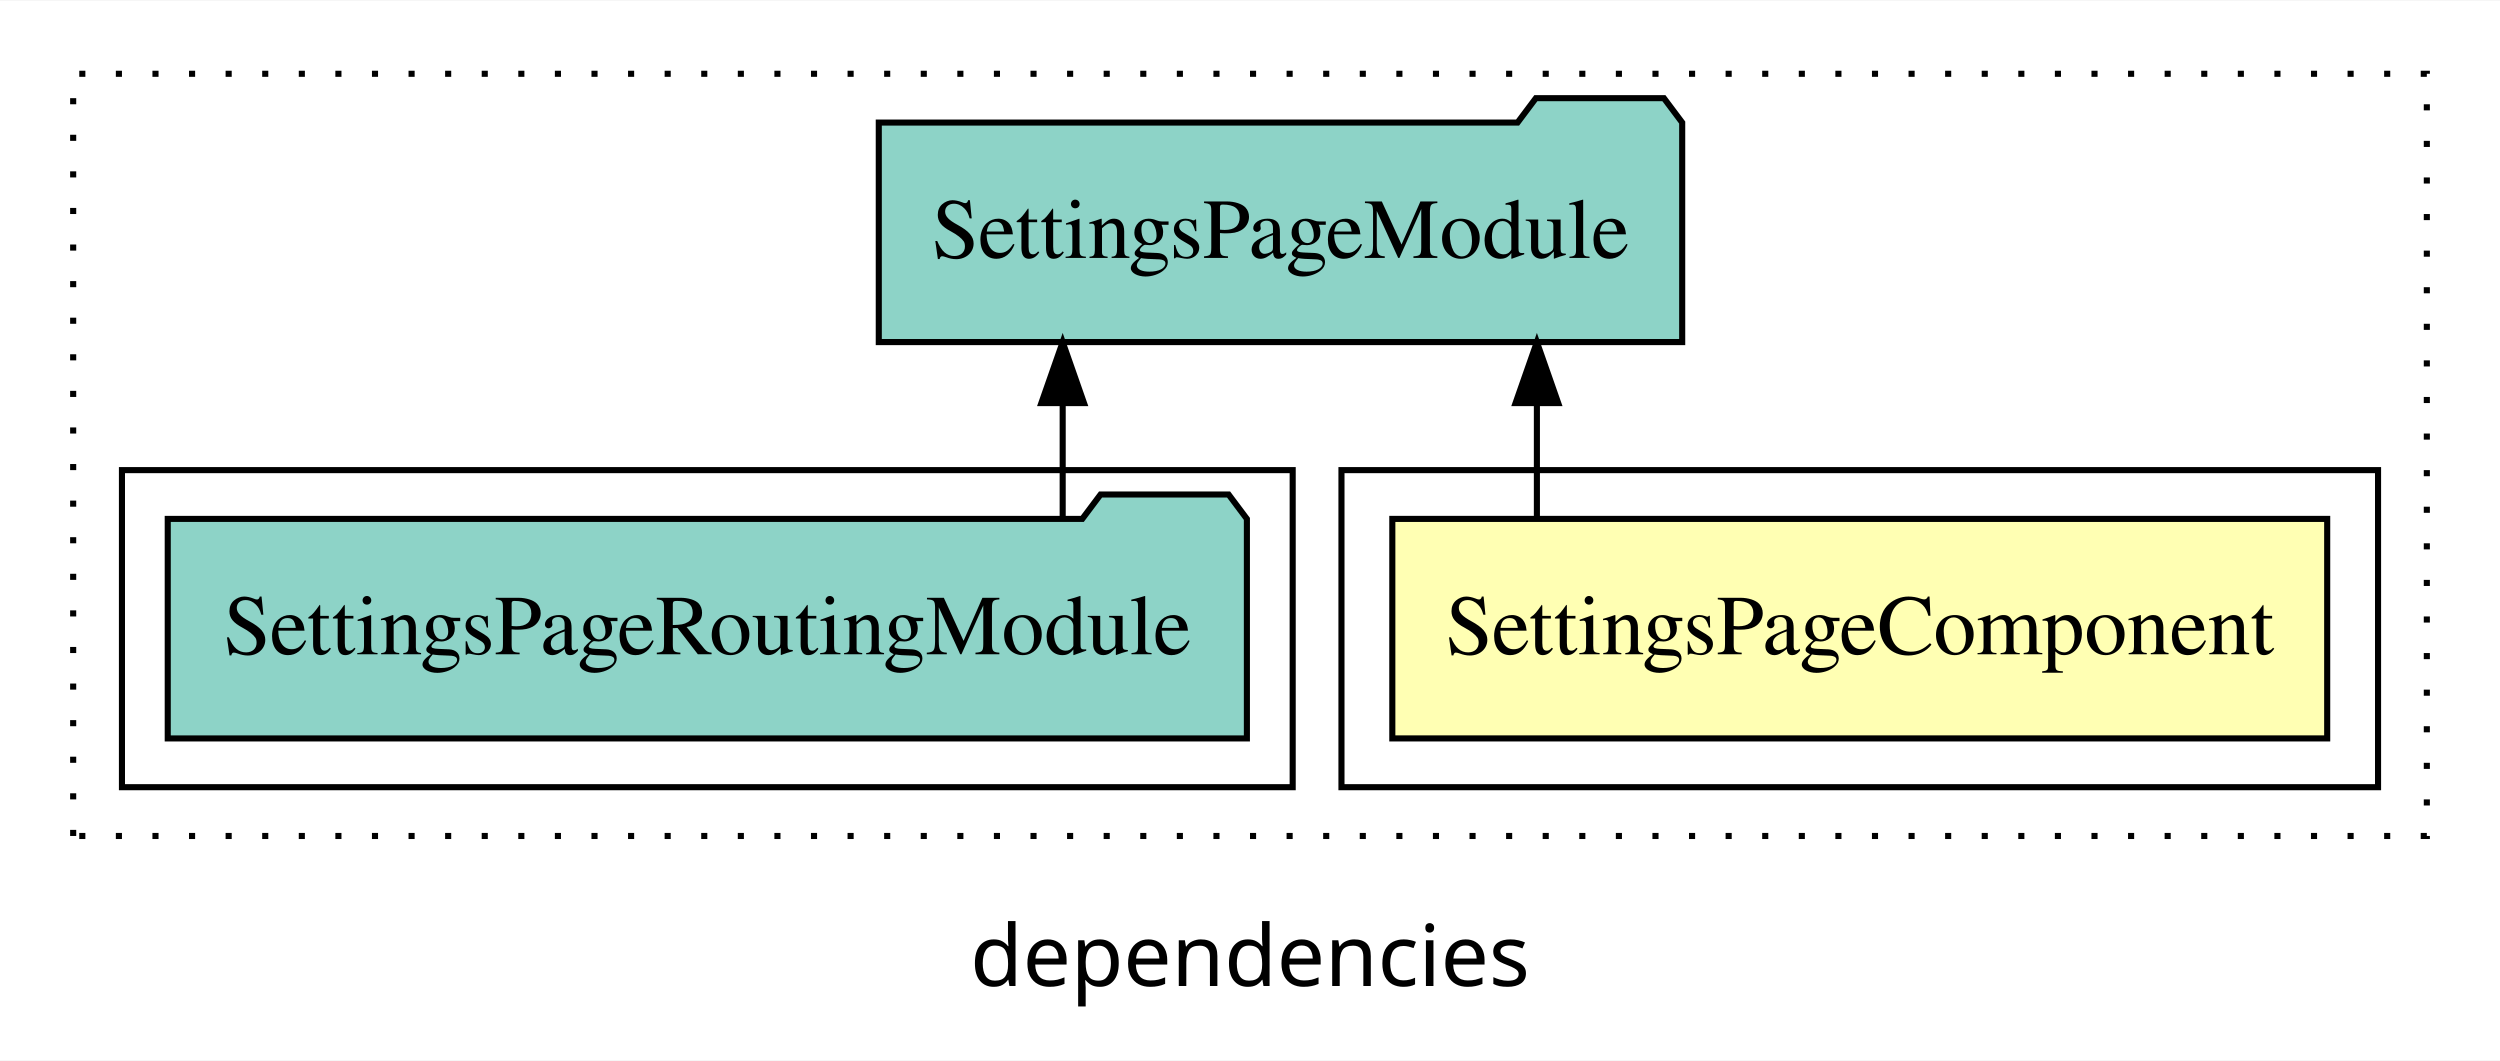
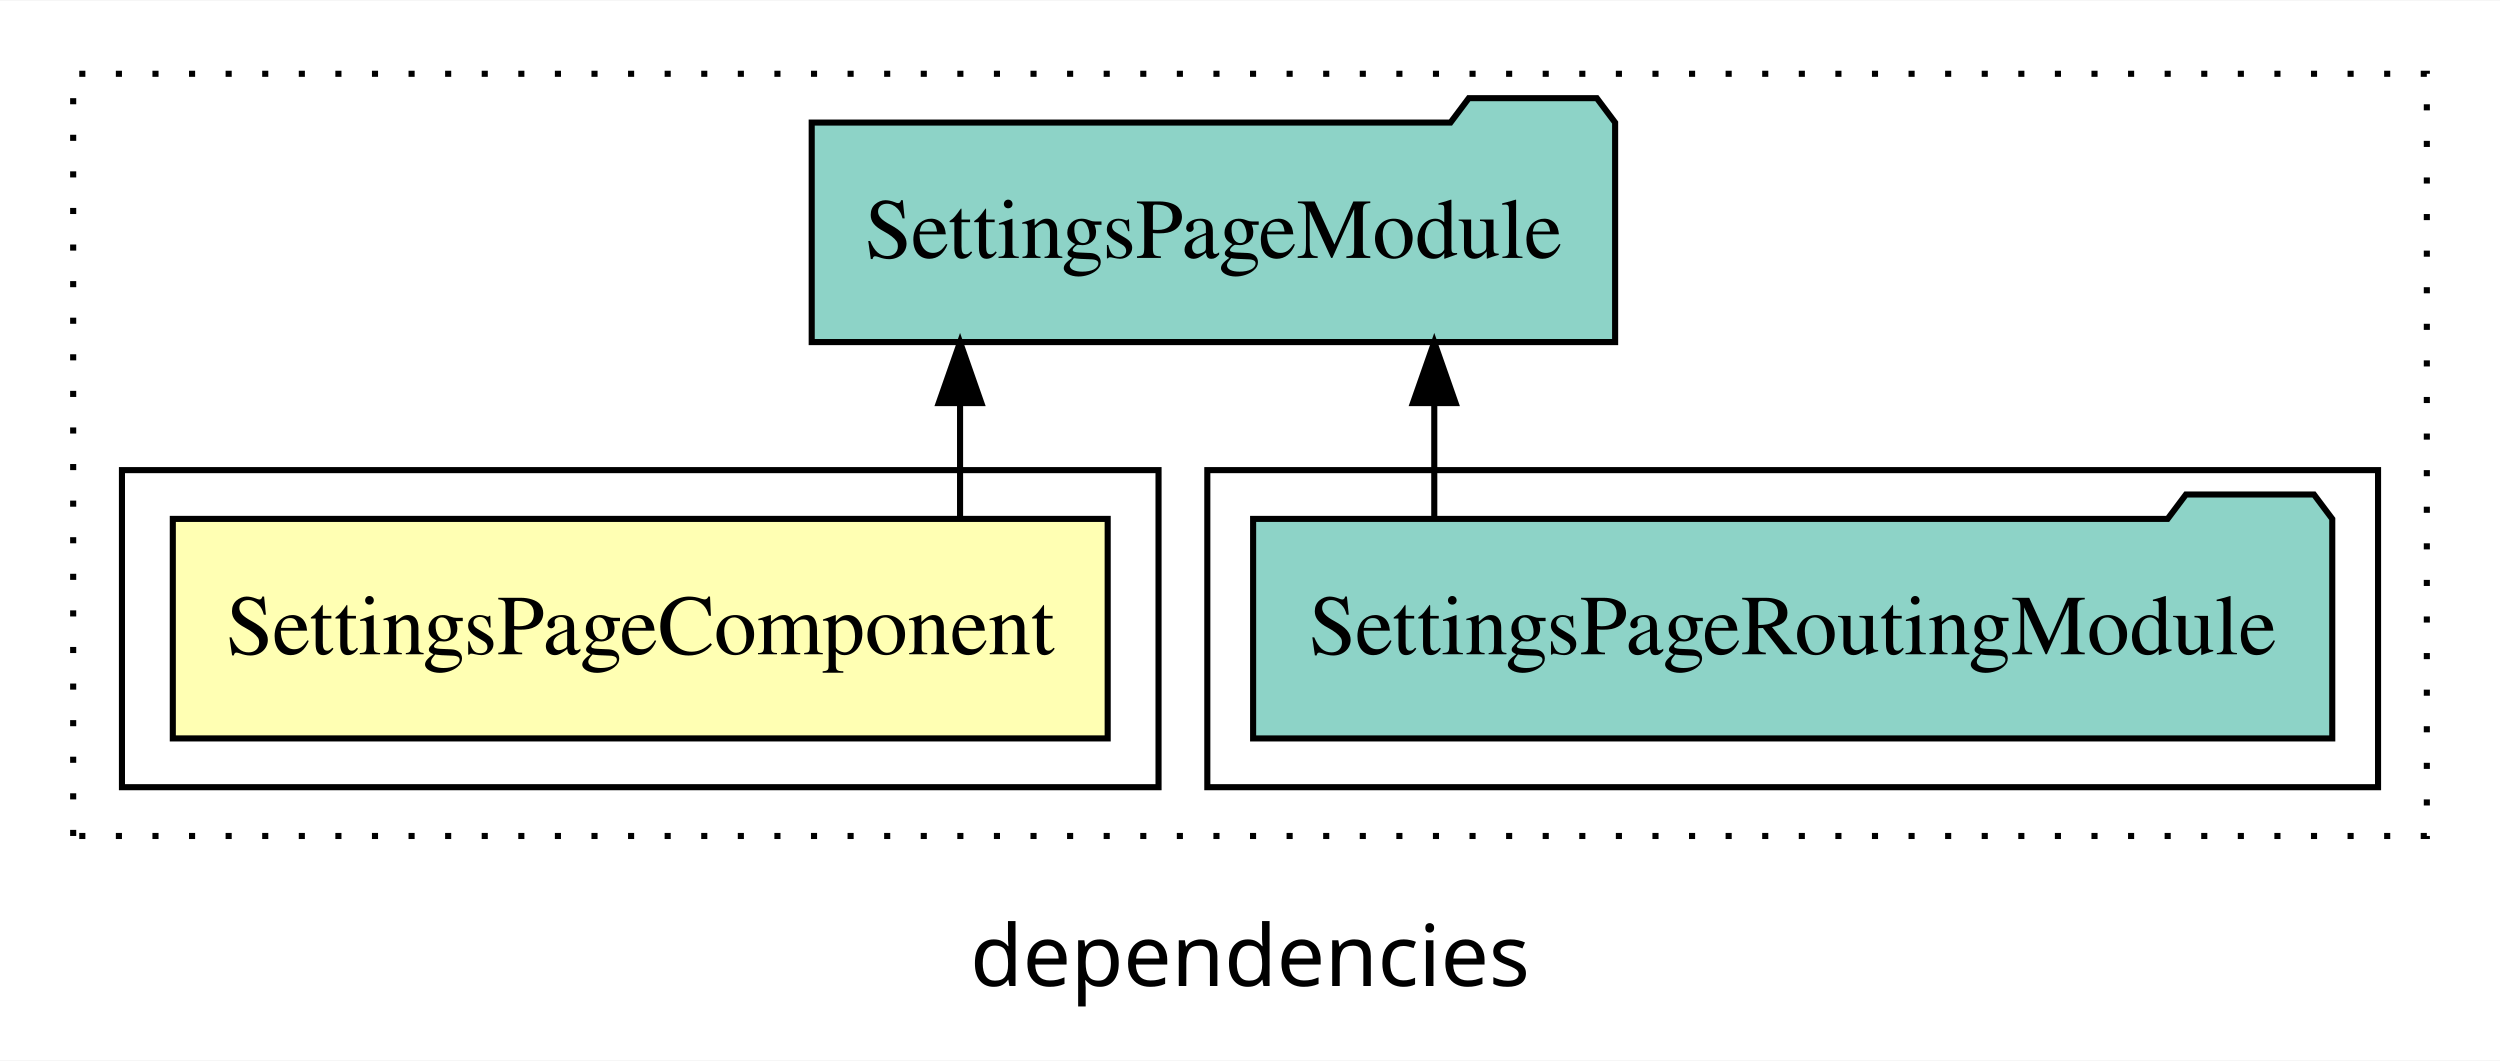
<svg xmlns="http://www.w3.org/2000/svg" width="410pt" height="174pt" viewBox="0.00 0.00 410.00 173.80">
  <g id="graph0" class="graph" transform="scale(1 1) rotate(0) translate(4 169.8)">
    <polygon fill="white" stroke="transparent" points="-4,4 -4,-169.8 406,-169.8 406,4 -4,4" />
    <text text-anchor="middle" x="201" y="-8.2" font-family="sans-serif" font-size="14.00">dependencies</text>
    <g id="clust1" class="cluster">
      <polygon fill="none" stroke="black" stroke-dasharray="1,5" points="8,-32.8 8,-157.8 394,-157.8 394,-32.8 8,-32.8" />
    </g>
+     <g id="clust4" class="cluster">
+       <polygon fill="none" stroke="black" points="194,-40.8 194,-92.8 386,-92.8 386,-40.8 194,-40.8" />
+     </g>
    <g id="clust2" class="cluster">
-       <polygon fill="none" stroke="black" points="216,-40.8 216,-92.8 386,-92.8 386,-40.8 216,-40.8" />
-     </g>
-     <g id="clust4" class="cluster">
-       <polygon fill="none" stroke="black" points="16,-40.8 16,-92.8 208,-92.8 208,-40.8 16,-40.8" />
+       <polygon fill="none" stroke="black" points="16,-40.8 16,-92.8 186,-92.8 186,-40.8 16,-40.8" />
    </g>
    <g id="node1" class="node">
-       <polygon fill="#ffffb3" stroke="black" points="377.66,-84.8 224.34,-84.8 224.34,-48.8 377.66,-48.8 377.66,-84.8" />
-       <text text-anchor="middle" x="301" y="-62.6" font-family="Times,serif" font-size="14.00">SettingsPageComponent</text>
+       <polygon fill="#ffffb3" stroke="black" points="177.66,-84.8 24.34,-84.8 24.34,-48.8 177.66,-48.8 177.66,-84.8" />
+       <text text-anchor="middle" x="101" y="-62.6" font-family="Times,serif" font-size="14.00">SettingsPageComponent</text>
    </g>
    <g id="node2" class="node">
-       <polygon fill="#8dd3c7" stroke="black" points="271.88,-149.8 268.88,-153.8 247.88,-153.8 244.88,-149.8 140.12,-149.8 140.12,-113.8 271.88,-113.8 271.88,-149.8" />
-       <text text-anchor="middle" x="206" y="-127.6" font-family="Times,serif" font-size="14.00">SettingsPageModule</text>
+       <polygon fill="#8dd3c7" stroke="black" points="260.88,-149.8 257.88,-153.8 236.88,-153.8 233.88,-149.8 129.12,-149.8 129.12,-113.8 260.88,-113.8 260.88,-149.8" />
+       <text text-anchor="middle" x="195" y="-127.6" font-family="Times,serif" font-size="14.00">SettingsPageModule</text>
    </g>
    <g id="edge1" class="edge">
-       <path fill="none" stroke="black" d="M248.05,-84.91C248.05,-84.91 248.05,-103.79 248.05,-103.79" />
-       <polygon fill="black" stroke="black" points="244.55,-103.79 248.05,-113.79 251.55,-103.79 244.55,-103.79" />
+       <path fill="none" stroke="black" d="M153.45,-84.91C153.45,-84.91 153.45,-103.79 153.45,-103.79" />
+       <polygon fill="black" stroke="black" points="149.95,-103.79 153.45,-113.79 156.95,-103.79 149.95,-103.79" />
    </g>
    <g id="node3" class="node">
-       <polygon fill="#8dd3c7" stroke="black" points="200.49,-84.8 197.49,-88.8 176.49,-88.8 173.49,-84.8 23.51,-84.8 23.51,-48.8 200.49,-48.8 200.49,-84.8" />
-       <text text-anchor="middle" x="112" y="-62.6" font-family="Times,serif" font-size="14.00">SettingsPageRoutingModule</text>
+       <polygon fill="#8dd3c7" stroke="black" points="378.49,-84.8 375.49,-88.8 354.49,-88.8 351.49,-84.8 201.51,-84.8 201.51,-48.8 378.49,-48.8 378.49,-84.8" />
+       <text text-anchor="middle" x="290" y="-62.6" font-family="Times,serif" font-size="14.00">SettingsPageRoutingModule</text>
    </g>
    <g id="edge2" class="edge">
-       <path fill="none" stroke="black" d="M170.28,-84.91C170.28,-84.91 170.28,-103.79 170.28,-103.79" />
-       <polygon fill="black" stroke="black" points="166.78,-103.79 170.28,-113.79 173.78,-103.79 166.78,-103.79" />
+       <path fill="none" stroke="black" d="M231.22,-84.91C231.22,-84.91 231.22,-103.79 231.22,-103.79" />
+       <polygon fill="black" stroke="black" points="227.72,-103.79 231.22,-113.79 234.72,-103.79 227.72,-103.79" />
    </g>
  </g>
</svg>
